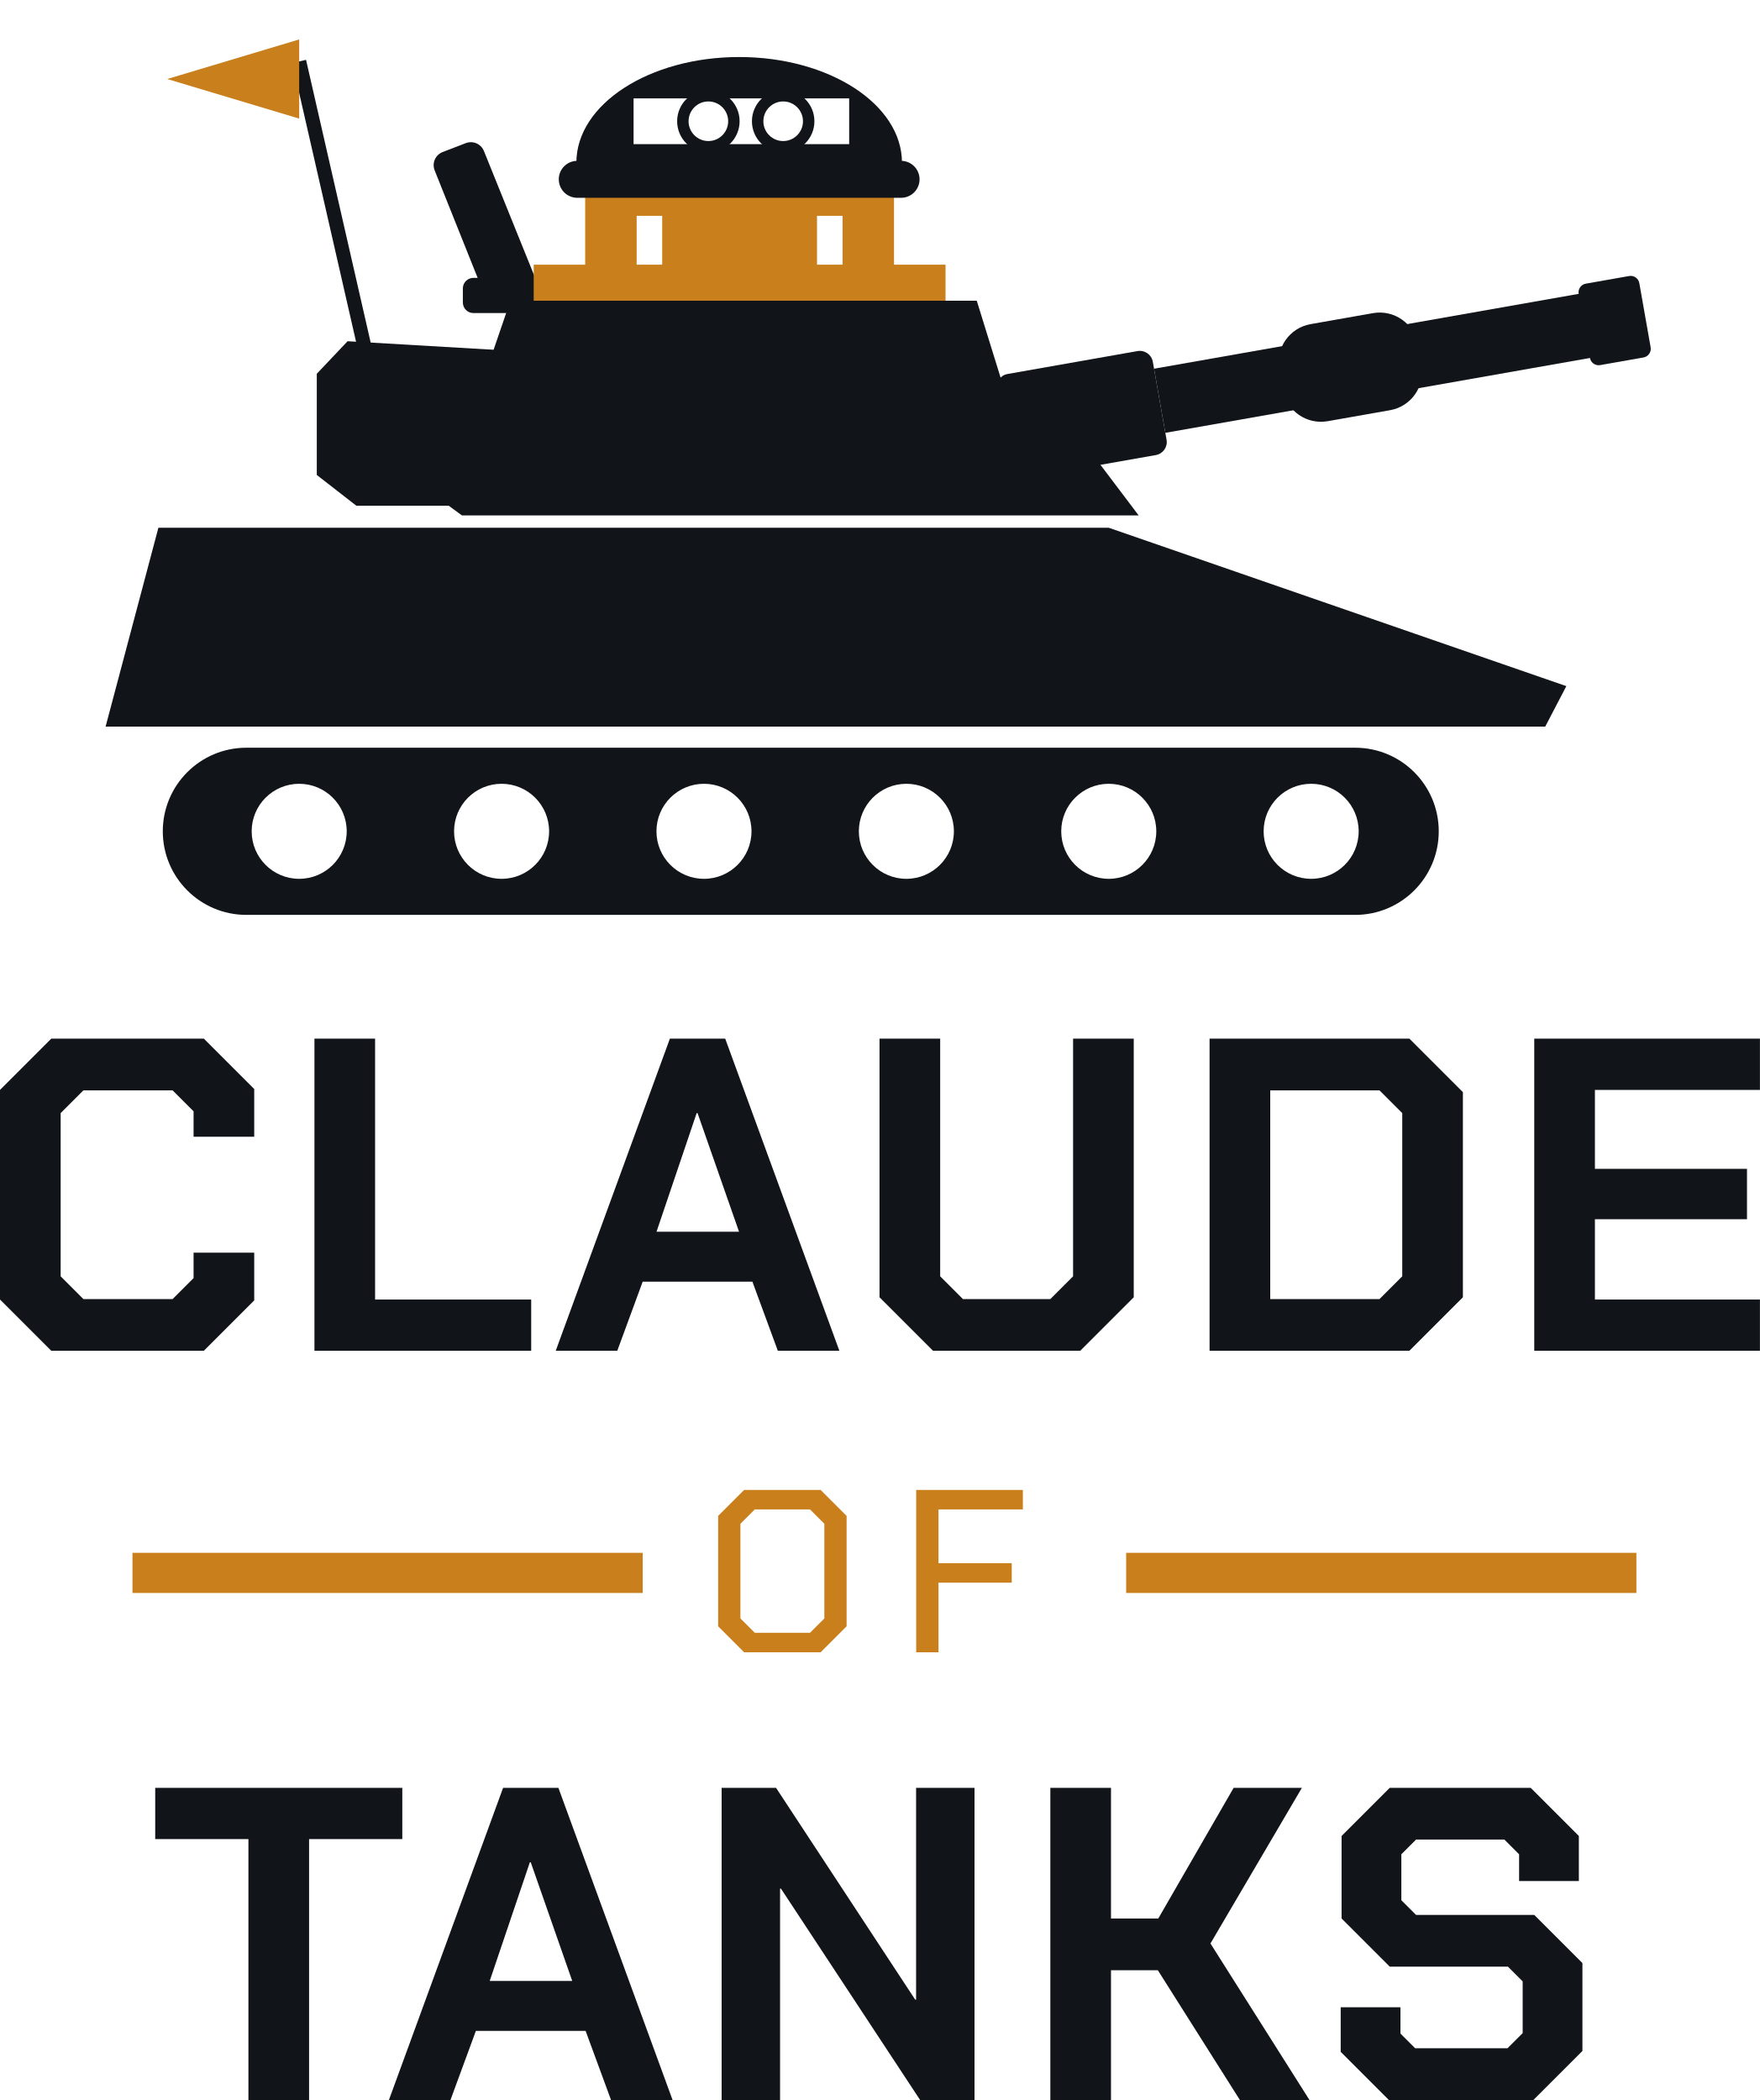
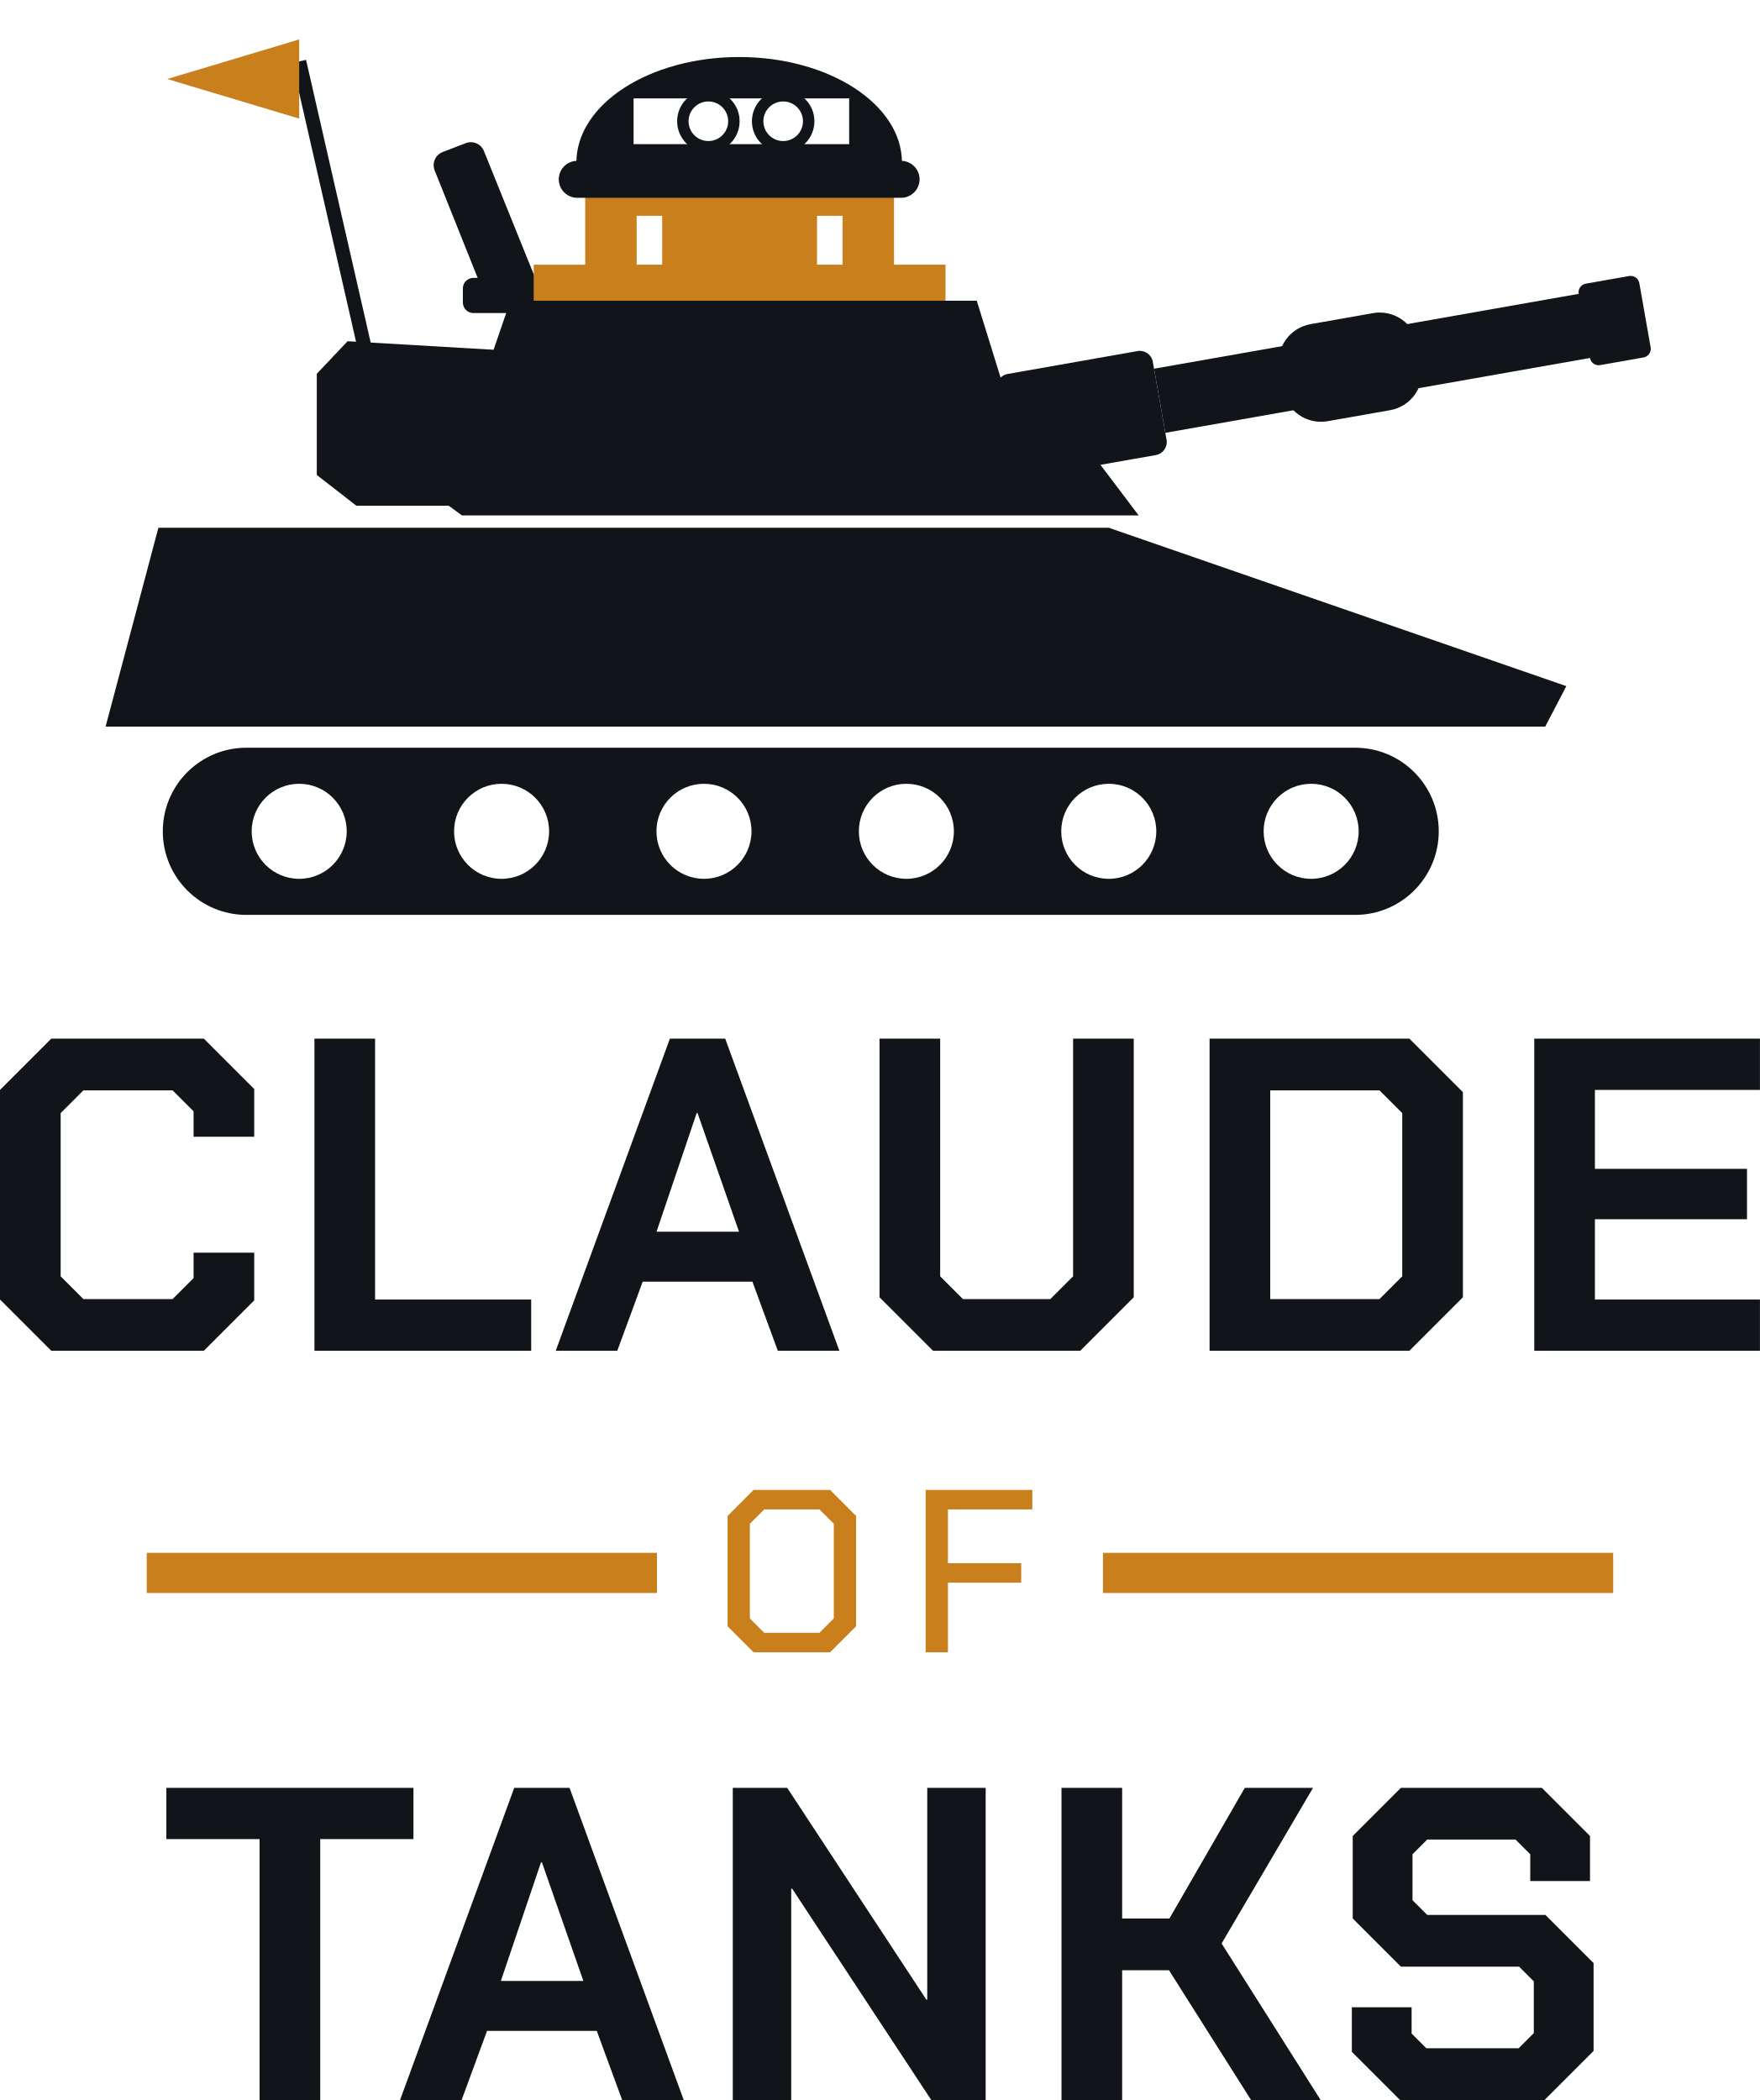
<svg xmlns="http://www.w3.org/2000/svg" viewBox="55 -2187 3946 4709" role="img" aria-label="Claude of Tanks">
  <g transform="translate(-379.06 -2858.20) scale(19.73)">
    <g class="mk-run" fill="#11151a">
      <path fill-rule="evenodd" d="M50 119h126a9.5 9.5 0 0 1 0 19H50a9.5 9.5 0 0 1 0-19ZM61.4 128.5a5.4 5.4 0 1 0 -10.8 0a5.4 5.4 0 1 0 10.8 0ZM84.4 128.5a5.4 5.4 0 1 0 -10.8 0a5.4 5.4 0 1 0 10.8 0ZM107.4 128.5a5.4 5.4 0 1 0 -10.8 0a5.4 5.4 0 1 0 10.8 0ZM130.4 128.5a5.4 5.4 0 1 0 -10.8 0a5.4 5.4 0 1 0 10.8 0ZM153.4 128.5a5.4 5.4 0 1 0 -10.8 0a5.4 5.4 0 1 0 10.8 0ZM176.4 128.5a5.4 5.4 0 1 0 -10.8 0a5.4 5.4 0 1 0 10.8 0Z" />
    </g>
    <g class="mk-hull">
      <g class="mk-exhaust" />
      <path fill="#11151a" d="M34 116.6 40 94h108l52 18-2.4 4.6Z" />
      <g class="mk-turret">
        <g fill="#11151a">
          <g transform="rotate(-10 140 82)">
            <rect x="136" y="76" width="18" height="12" rx="1.5" />
            <rect x="154" y="78.3" width="52" height="7.4" />
            <rect x="168" y="76.4" width="16" height="11.2" rx="4.4" />
            <rect x="203" y="77.3" width="7" height="9.4" rx="1" />
          </g>
          <path d="M77.6 68.9 71.4 53.4a1.6 1.6 0 0 1 .9-2.1l2.6-1a1.6 1.6 0 0 1 2.1.9l6.3 15.6Z" />
          <rect x="74.6" y="65.6" width="8.4" height="4" rx="1.2" />
        </g>
        <g class="mk-antenna">
          <path d="M64 76 56 41" fill="none" stroke="#11151a" stroke-width="1.6" />
          <path style="fill:#c97f1c" d="M56 38.5 41 43l15 4.5Z" />
        </g>
        <g class="mk-crew">
          <g style="fill:#c97f1c">
            <path fill-rule="evenodd" d="M20.998 10.949H24v3.102h-3v3.028h-1.487V20H18v-2.921h-1.487V20H15v-2.921H9V20H7.488v-2.921H6V20H4.487v-2.921H3V14.05H0V10.95h3V5h17.998v5.949zM6 10.949h1.488V8.102H6v2.847zm10.51 0H18V8.102h-1.49v2.847z" transform="translate(82.65 42.75) scale(1.95)" />
          </g>
          <g fill="#11151a">
            <path fill-rule="evenodd" d="M87.5 52.5a18.5 12 0 0 1 37 0ZM94 45.2h24.5v5.2H94Z" />
            <rect x="85.5" y="52.3" width="41" height="4.2" rx="2.1" />
          </g>
          <g fill="none" stroke="#11151a" stroke-width="1.3">
            <circle cx="102.5" cy="47.8" r="2.9" />
            <circle cx="111" cy="47.8" r="2.9" />
          </g>
        </g>
        <g fill="#11151a">
          <path d="M151.4 92.6 140 77.5 82 74 61.5 72.8 58 76.5V88l4.5 3.5H73l1.5 1.1Z" />
          <path d="M77.5 75.5 80 68.2h53l3.1 10Z" />
        </g>
      </g>
    </g>
  </g>
-   <path fill="#11151a" d="M55 727V257L170 142H512L625 255V362H489V305L442 258H242L191 309V675L242 726H442L489 679V622H625V729L512 842H170ZM760 142H896V727H1246V842H760ZM1557 142H1681L1937 842H1799L1742 687H1496L1439 842H1301ZM1712 575 1619 309H1617L1527 575ZM2027 722V142H2163V675L2214 726H2410L2461 675V142H2597V722L2477 842H2147ZM2767 142H3215L3335 262V722L3215 842H2767ZM3148 726 3199 675V309L3148 258H2903V726ZM3495 142H4001V257H3631V434H3972V547H3631V727H4001V842H3495ZM612 1937H403V1822H957V1937H748V2522H612ZM1183 1822H1307L1563 2522H1425L1368 2367H1122L1065 2522H927ZM1338 2255 1245 1989H1243L1153 2255ZM1673 1822H1795L2107 2297H2109V1822H2240V2522H2118L1806 2048H1804V2522H1673ZM2410 1822H2546V2115H2652L2821 1822H2974L2769 2171L2991 2522H2835L2651 2231H2546V2522H2410ZM3061 2414V2314H3195V2373L3228 2406H3435L3469 2372V2256L3436 2223H3171L3063 2115V1930L3171 1822H3487L3595 1930V2031H3461V1971L3428 1938H3230L3197 1971V2074L3230 2107H3495L3603 2215V2412L3493 2522H3169Z" />
-   <path fill="#c97f1c" d="M1665.2 1459.8V1212.2L1723.4 1154H1895L1953.2 1212.2V1459.8L1895 1518H1723.4ZM1871.1 1474.3 1903.3 1442.1V1229.9L1871.1 1197.7H1747.3L1715.1 1229.9V1442.1L1747.3 1474.3ZM2109.2 1154H2348.4V1197.7H2159.2V1318.3H2323.5V1362H2159.2V1518H2109.2ZM352 1295h1144v90h-1144ZM2580 1295h1144v90h-1144Z" />
+   <path fill="#11151a" d="M55 727V257L170 142H512L625 255V362H489V305L442 258H242L191 309V675L242 726H442L489 679V622H625V729L512 842H170ZM760 142H896V727H1246V842H760ZM1557 142H1681L1937 842H1799L1742 687H1496L1439 842H1301ZM1712 575 1619 309H1617L1527 575ZM2027 722V142H2163V675L2214 726H2410L2461 675V142H2597V722L2477 842H2147ZM2767 142H3215L3335 262V722L3215 842H2767ZM3148 726 3199 675V309L3148 258H2903V726ZM3495 142H4001V257H3631V434H3972V547H3631V727H4001V842H3495ZM637 1937H428V1822H982V1937H773V2522H637ZM1208 1822H1332L1588 2522H1450L1393 2367H1147L1090 2522H952ZM1363 2255 1270 1989H1268L1178 2255ZM1698 1822H1820L2132 2297H2134V1822H2265V2522H2143L1831 2048H1829V2522H1698ZM2435 1822H2571V2115H2677L2846 1822H2999L2794 2171L3016 2522H2860L2676 2231H2571V2522H2435ZM3086 2414V2314H3220V2373L3253 2406H3460L3494 2372V2256L3461 2223H3196L3088 2115V1930L3196 1822H3512L3620 1930V2031H3486V1971L3453 1938H3255L3222 1971V2074L3255 2107H3520L3628 2215V2412L3518 2522H3194Z" />
+   <path fill="#c97f1c" d="M1686.4 1459.8V1212.2L1744.6 1154H1916.2L1974.4 1212.2V1459.8L1916.2 1518H1744.6ZM1892.3 1474.3 1924.5 1442.1V1229.9L1892.3 1197.7H1768.5L1736.3 1229.9V1442.1L1768.5 1474.3ZM2130.4 1154H2369.6V1197.7H2180.4V1318.3H2344.7V1362H2180.4V1518H2130.4ZM384 1295h1144v90h-1144ZM2528 1295h1144v90h-1144Z" />
</svg>
